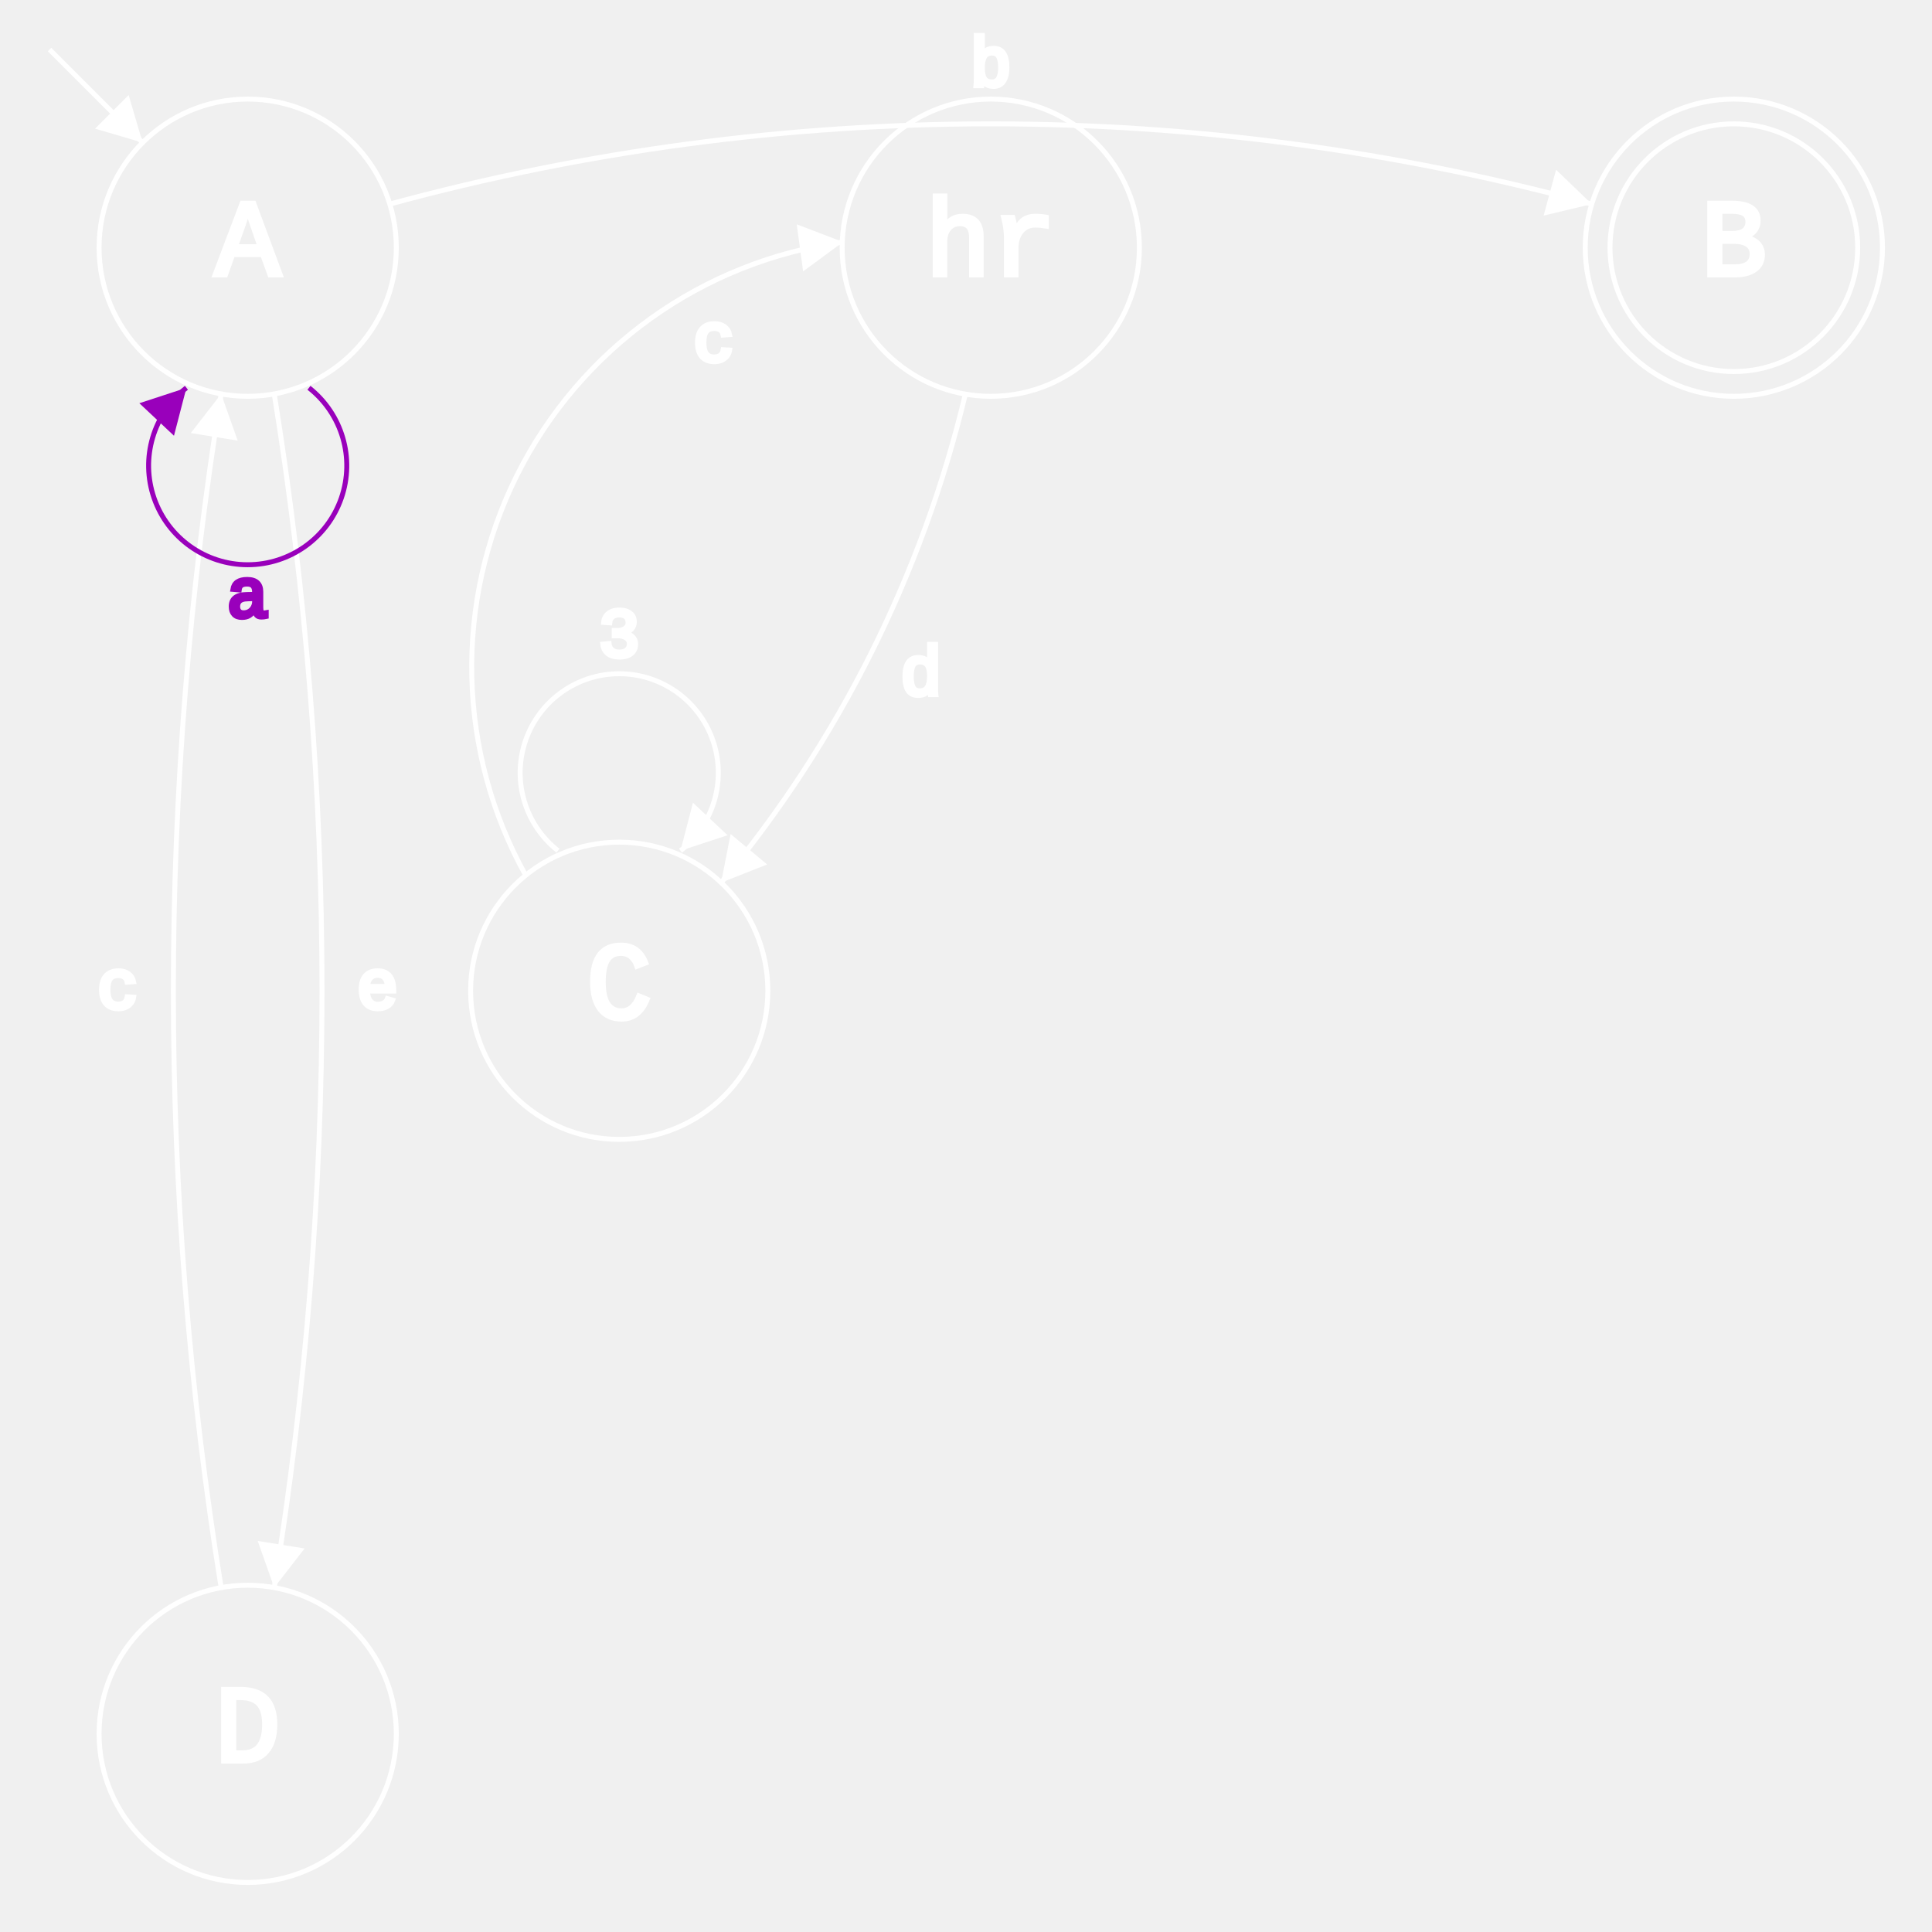
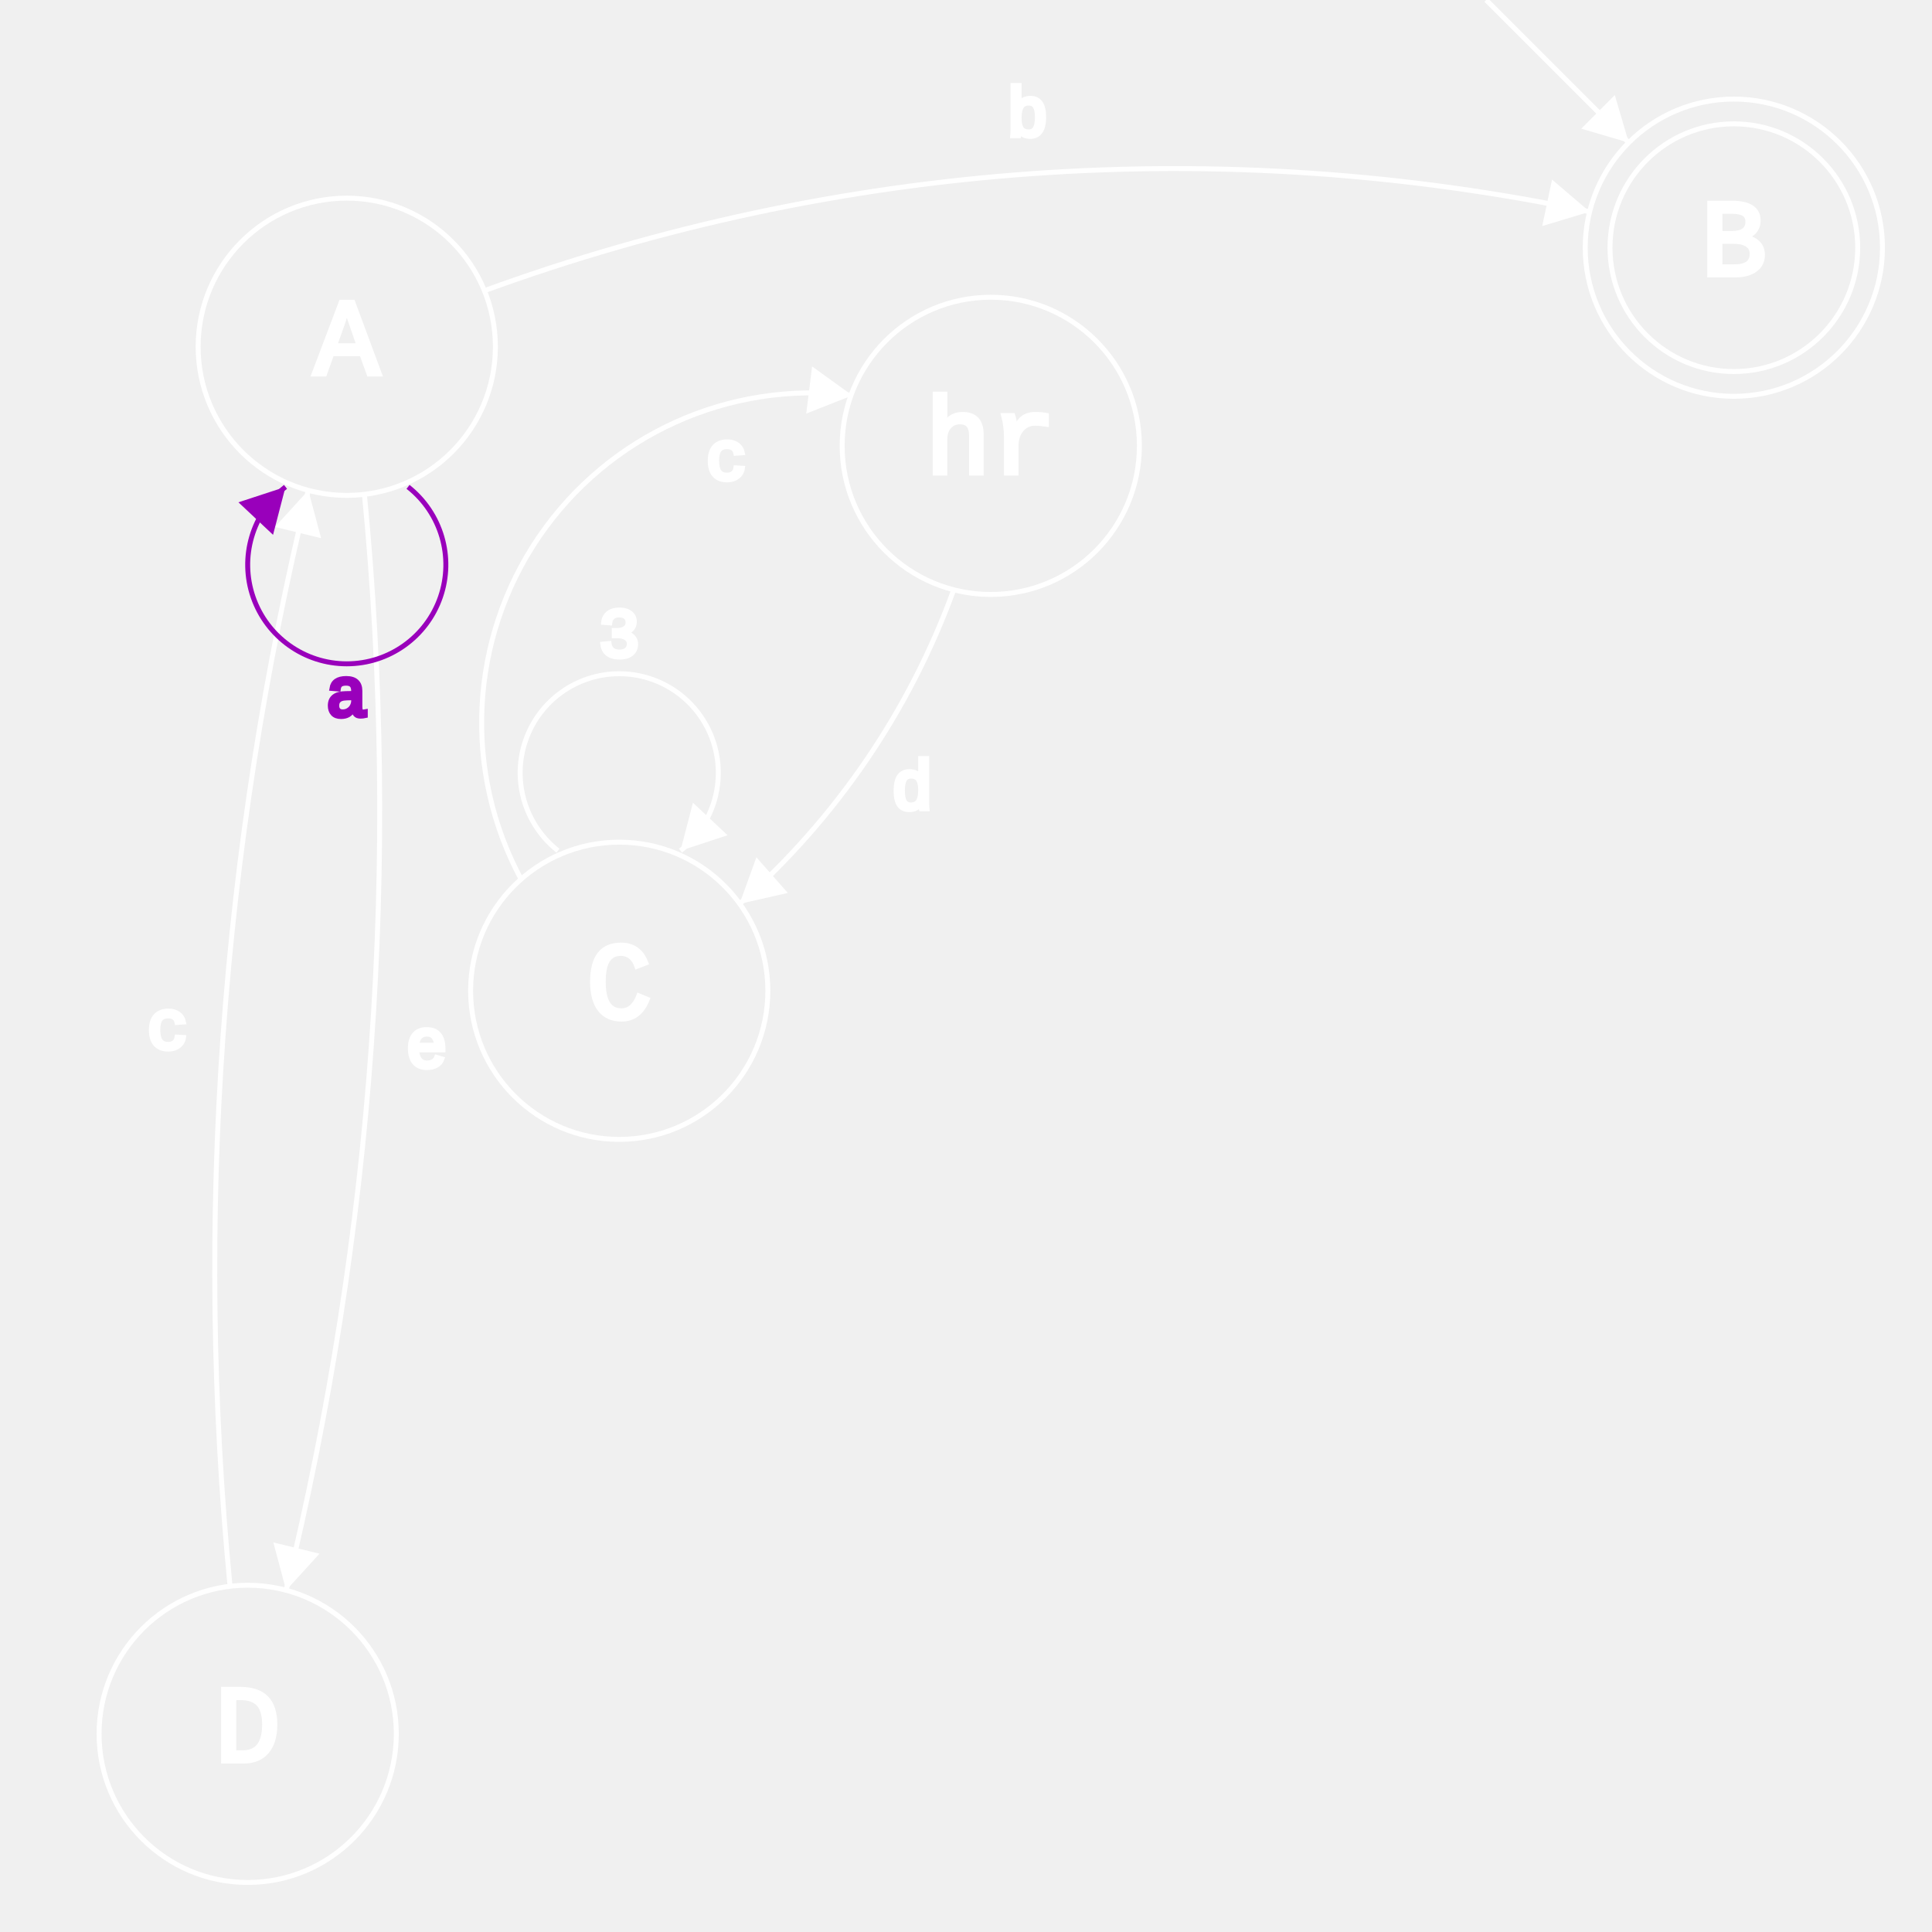
<svg xmlns="http://www.w3.org/2000/svg" width="390" height="390" version="1.1">
-   <polygon stroke="#ffffff" stroke-width="1" points="10.000,10.000 28.787,28.787" />
-   <polygon fill="#ffffff" stroke-width="1" points="28.787,28.787 19.191,25.971 25.971,19.191" />
-   <path stroke="#ffffff" stroke-width="1" fill="none" d="M 55.357,79.516 A 757.500,757.500 0 0 1 55.357,320.484" />
-   <polygon fill="#ffffff" stroke-width="1" points="55.357,320.484 52.019,311.057 61.486,312.583" />
-   <text fill="#ffffff" stroke="#ffffff" x="72.000" y="203.500" font-family="Courier New" font-size="14">e</text>
-   <path stroke="#ffffff" stroke-width="1" fill="none" d="M 44.643,320.484 A 757.500,757.500 0 0 1 44.643,79.516" />
-   <polygon fill="#ffffff" stroke-width="1" points="44.643,79.516 47.981,88.943 38.514,87.417" />
-   <text fill="#ffffff" stroke="#ffffff" x="19.600" y="203.500" font-family="Courier New" font-size="14">c</text>
-   <path stroke="#ffffff" stroke-width="1" fill="none" d="M 106.185,176.826 A 86.587,86.587 0 0 1 170.172,48.853" />
-   <polygon fill="#ffffff" stroke-width="1" points="170.172,48.853 162.120,54.783 160.831,45.281" />
-   <text fill="#ffffff" stroke="#ffffff" x="139.906" y="72.872" font-family="Courier New" font-size="14">c</text>
-   <path stroke="#ffffff" stroke-width="1" fill="none" d="M 194.879,79.540 A 241.875,241.875 0 0 1 145.560,178.179" />
-   <polygon fill="#ffffff" stroke-width="1" points="145.560,178.179 147.484,168.366 154.857,174.497" />
-   <text fill="#ffffff" stroke="#ffffff" x="181.734" y="140.217" font-family="Courier New" font-size="14">d</text>
-   <path stroke="#9900bb" stroke-width="1" fill="none" d="M 62.367,78.282 A 20.000,20.000 0 1 1 37.633,78.282" />
-   <polygon fill="#9900bb" stroke-width="1" points="37.633,78.282 35.119,87.961 28.130,81.396" />
-   <text fill="#9900bb" stroke="#9900bb" x="45.800" y="124.500" font-family="Courier New" font-size="14">a</text>
-   <path stroke="#ffffff" stroke-width="1" fill="none" d="M 78.674,41.197 A 462.500,462.500 0 0 1 321.326,41.197" />
-   <polygon fill="#ffffff" stroke-width="1" points="321.326,41.197 311.600,43.521 314.115,34.269" />
-   <text fill="#ffffff" stroke="#ffffff" x="195.800" y="17.300" font-family="Courier New" font-size="14">b</text>
+   <polygon stroke="#ffffff" stroke-width="1" points="300.000,0.000 328.787,28.787" />
+   <polygon fill="#ffffff" stroke-width="1" points="328.787,28.787 319.191,25.971 325.971,19.191" />
+   <path stroke="#ffffff" stroke-width="1" fill="none" d="M 73.562,99.785 A 664.167,664.167 0 0 1 57.760,321.024" />
+   <polygon fill="#ffffff" stroke-width="1" points="57.760,321.024 55.180,311.362 64.496,313.633" />
+   <text fill="#ffffff" stroke="#ffffff" x="81.933" y="215.367" font-family="Courier New" font-size="14">e</text>
+   <path stroke="#ffffff" stroke-width="1" fill="none" d="M 46.438,320.215 A 664.167,664.167 0 0 1 62.240,98.976" />
+   <polygon fill="#ffffff" stroke-width="1" points="62.240,98.976 64.820,108.638 55.504,106.367" />
+   <text fill="#ffffff" stroke="#ffffff" x="29.667" y="211.633" font-family="Courier New" font-size="14">c</text>
+   <path stroke="#ffffff" stroke-width="1" fill="none" d="M 105.312,177.701 A 66.587,66.587 0 0 1 172.050,79.819" />
+   <polygon fill="#ffffff" stroke-width="1" points="172.050,79.819 162.748,83.490 163.934,73.976" />
+   <text fill="#ffffff" stroke="#ffffff" x="142.476" y="96.724" font-family="Courier New" font-size="14">c</text>
+   <path stroke="#ffffff" stroke-width="1" fill="none" d="M 192.537,119.009 A 155.208,155.208 0 0 1 149.278,182.456" />
+   <polygon fill="#ffffff" stroke-width="1" points="149.278,182.456 152.692,173.057 159.031,180.250" />
+   <text fill="#ffffff" stroke="#ffffff" x="179.947" y="163.259" font-family="Courier New" font-size="14">d</text>
+   <path stroke="#9900bb" stroke-width="1" fill="none" d="M 82.367,98.282 A 20.000,20.000 0 1 1 57.633,98.282" />
+   <polygon fill="#9900bb" stroke-width="1" points="57.633,98.282 55.119,107.961 48.130,101.396" />
+   <text fill="#9900bb" stroke="#9900bb" x="65.800" y="144.500" font-family="Courier New" font-size="14">a</text>
+   <path stroke="#ffffff" stroke-width="1" fill="none" d="M 97.776,58.682 A 406.500,406.500 0 0 1 320.898,42.744" />
+   <polygon fill="#ffffff" stroke-width="1" points="320.898,42.744 311.323,45.629 313.297,36.246" />
+   <text fill="#ffffff" stroke="#ffffff" x="203.221" y="27.392" font-family="Courier New" font-size="14">b</text>
  <path stroke="#ffffff" stroke-width="1" fill="none" d="M 112.633,171.718 A 20.000,20.000 0 1 1 137.367,171.718" />
  <polygon fill="#ffffff" stroke-width="1" points="137.367,171.718 139.881,162.039 146.870,168.604" />
  <text fill="#ffffff" stroke="#ffffff" x="120.800" y="132.500" font-family="Courier New" font-size="14">3</text>
-   <ellipse stroke="#ffffff" stroke-width="1" fill="none" cx="50.000" cy="50.000" rx="30" ry="30" />
-   <text fill="#ffffff" stroke="#ffffff" x="43.400" y="55.500" font-family="Courier New" font-size="22">A</text>
+   <ellipse stroke="#ffffff" stroke-width="1" fill="none" cx="70.000" cy="70.000" rx="30" ry="30" />
+   <text fill="#ffffff" stroke="#ffffff" x="63.400" y="75.500" font-family="Courier New" font-size="22">A</text>
  <ellipse stroke="#ffffff" stroke-width="1" fill="none" cx="50.000" cy="350.000" rx="30" ry="30" />
  <text fill="#ffffff" stroke="#ffffff" x="43.400" y="355.500" font-family="Courier New" font-size="22">D</text>
  <ellipse stroke="#ffffff" stroke-width="1" fill="none" cx="125.000" cy="200.000" rx="30" ry="30" />
  <text fill="#ffffff" stroke="#ffffff" x="118.400" y="205.500" font-family="Courier New" font-size="22">C</text>
-   <ellipse stroke="#ffffff" stroke-width="1" fill="none" cx="200.000" cy="50.000" rx="30" ry="30" />
-   <text fill="#ffffff" stroke="#ffffff" x="186.800" y="55.500" font-family="Courier New" font-size="22">hr</text>
+   <ellipse stroke="#ffffff" stroke-width="1" fill="none" cx="200.000" cy="90.000" rx="30" ry="30" />
+   <text fill="#ffffff" stroke="#ffffff" x="186.800" y="95.500" font-family="Courier New" font-size="22">hr</text>
  <ellipse stroke="#ffffff" stroke-width="1" fill="none" cx="350.000" cy="50.000" rx="30" ry="30" />
  <ellipse stroke="#ffffff" stroke-width="1" fill="none" cx="350.000" cy="50.000" rx="25" ry="25" />
  <text fill="#ffffff" stroke="#ffffff" x="343.400" y="55.500" font-family="Courier New" font-size="22">B</text>
</svg>
